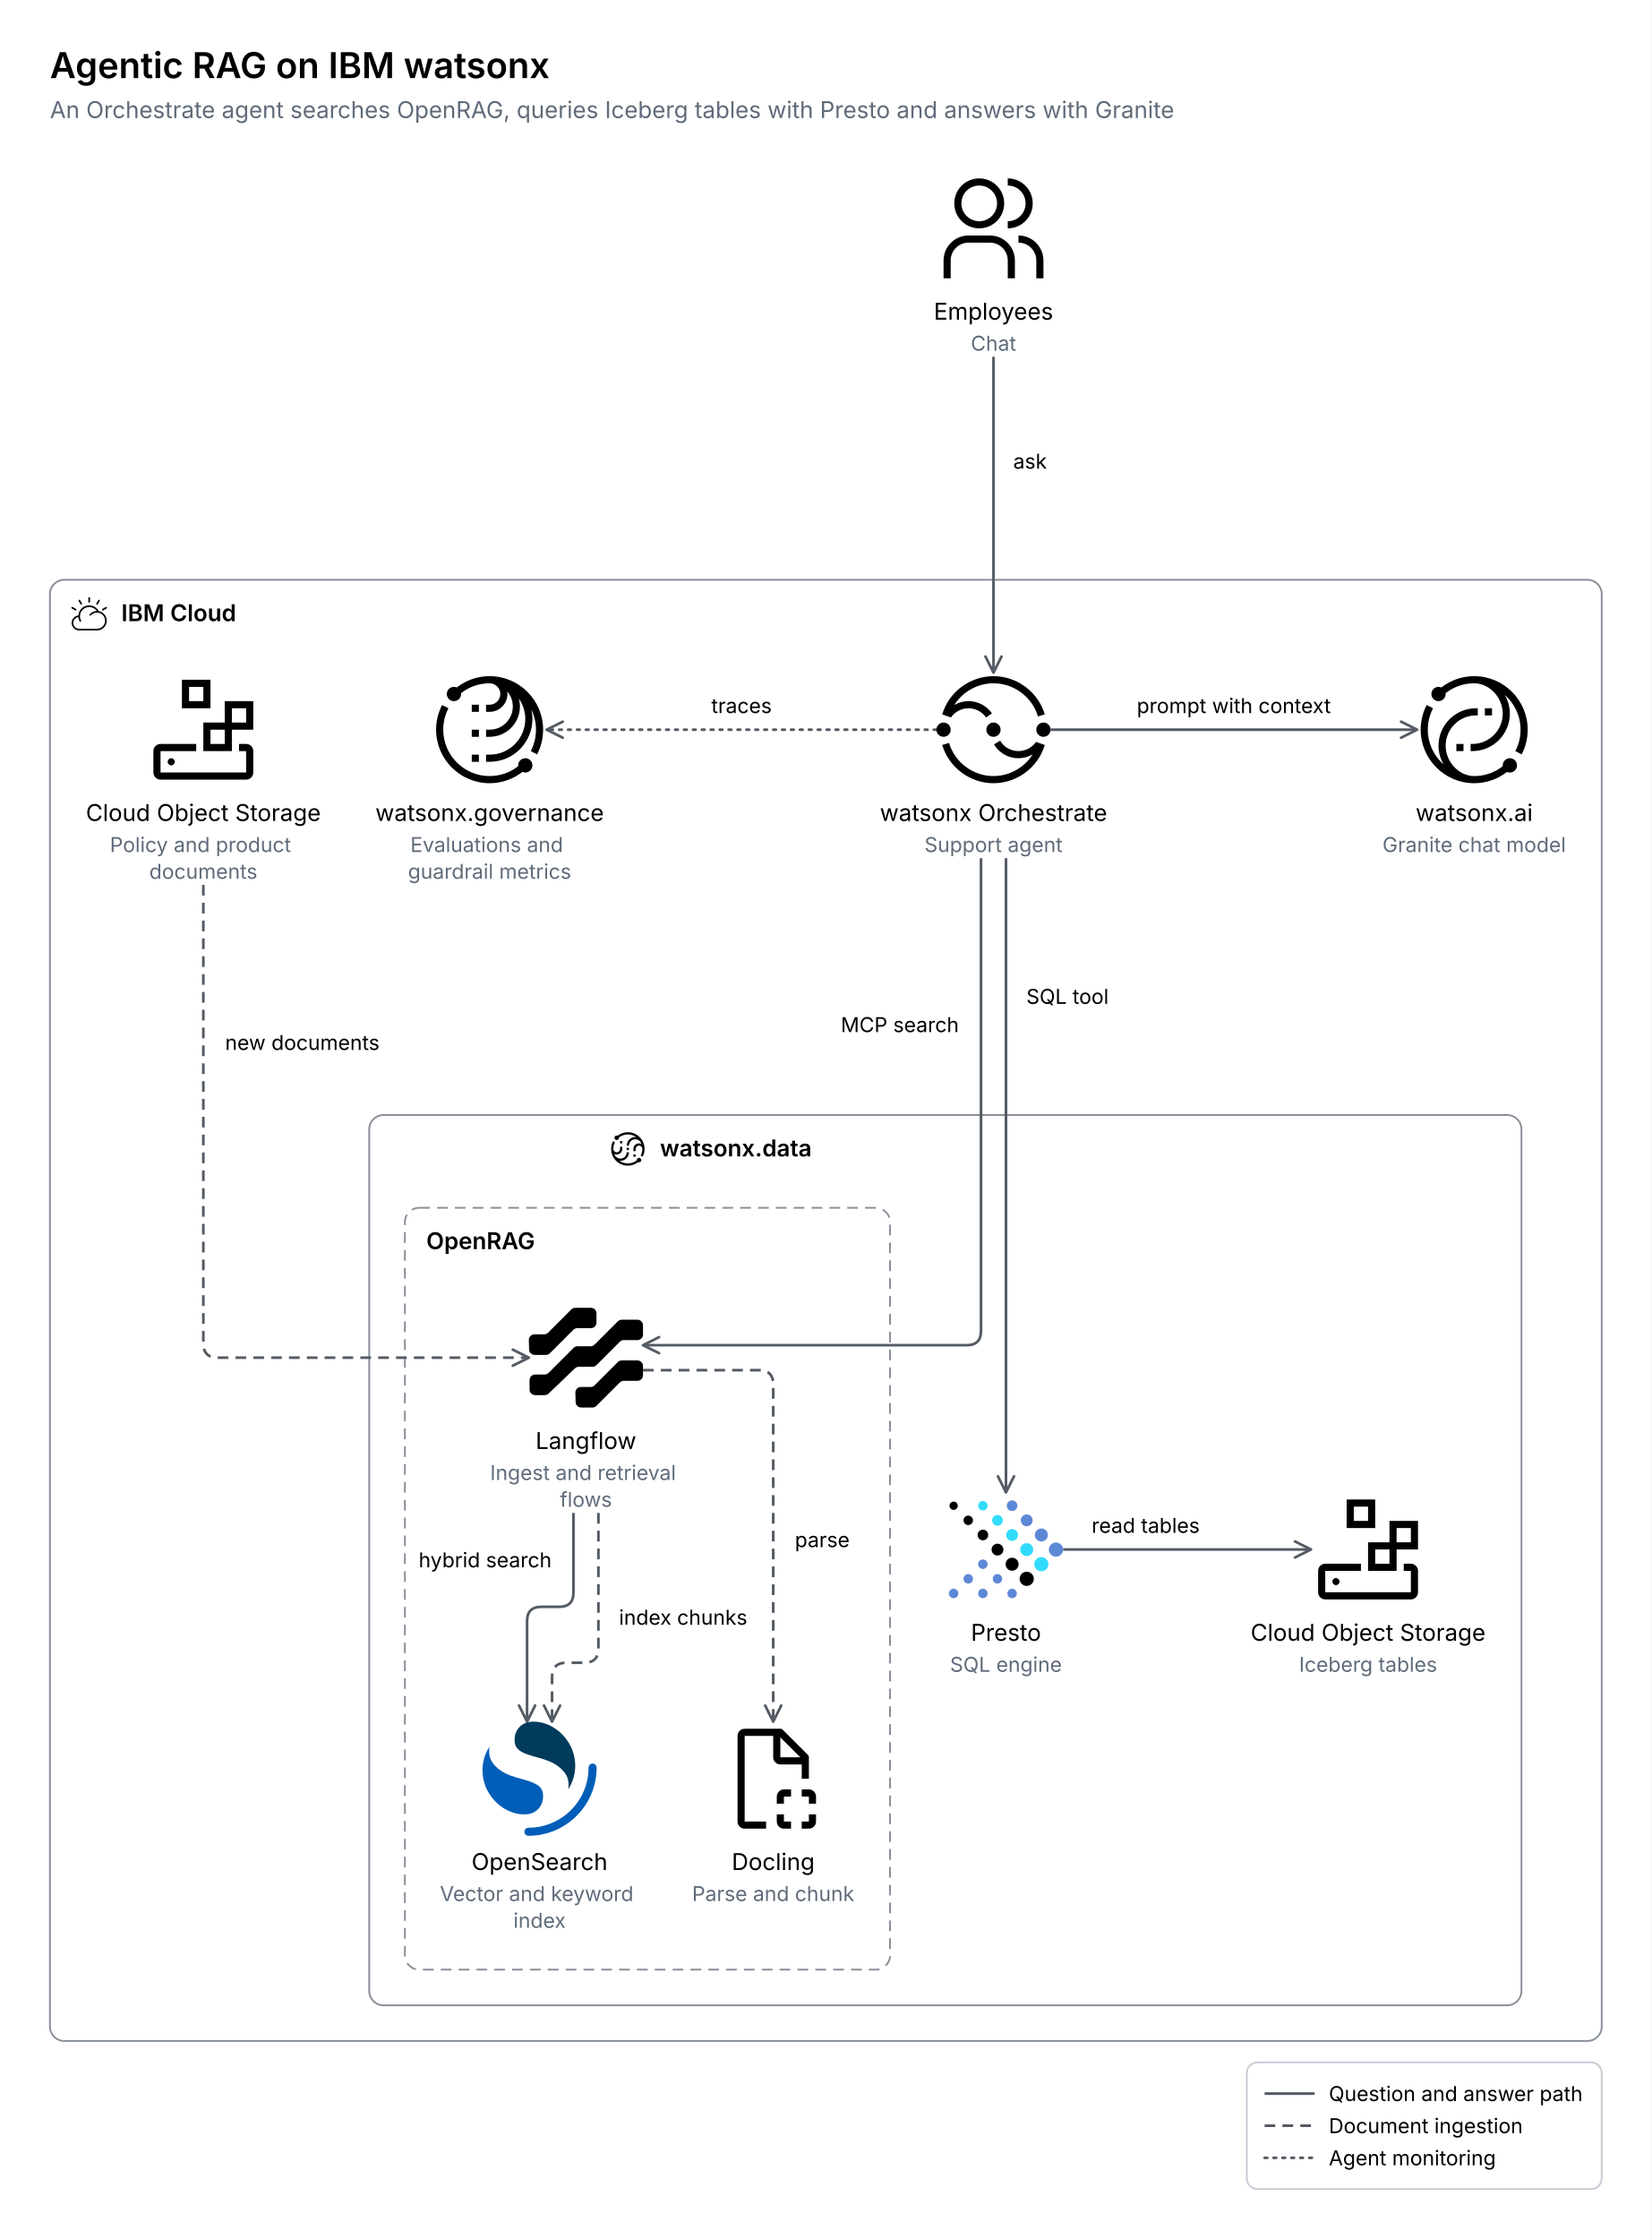
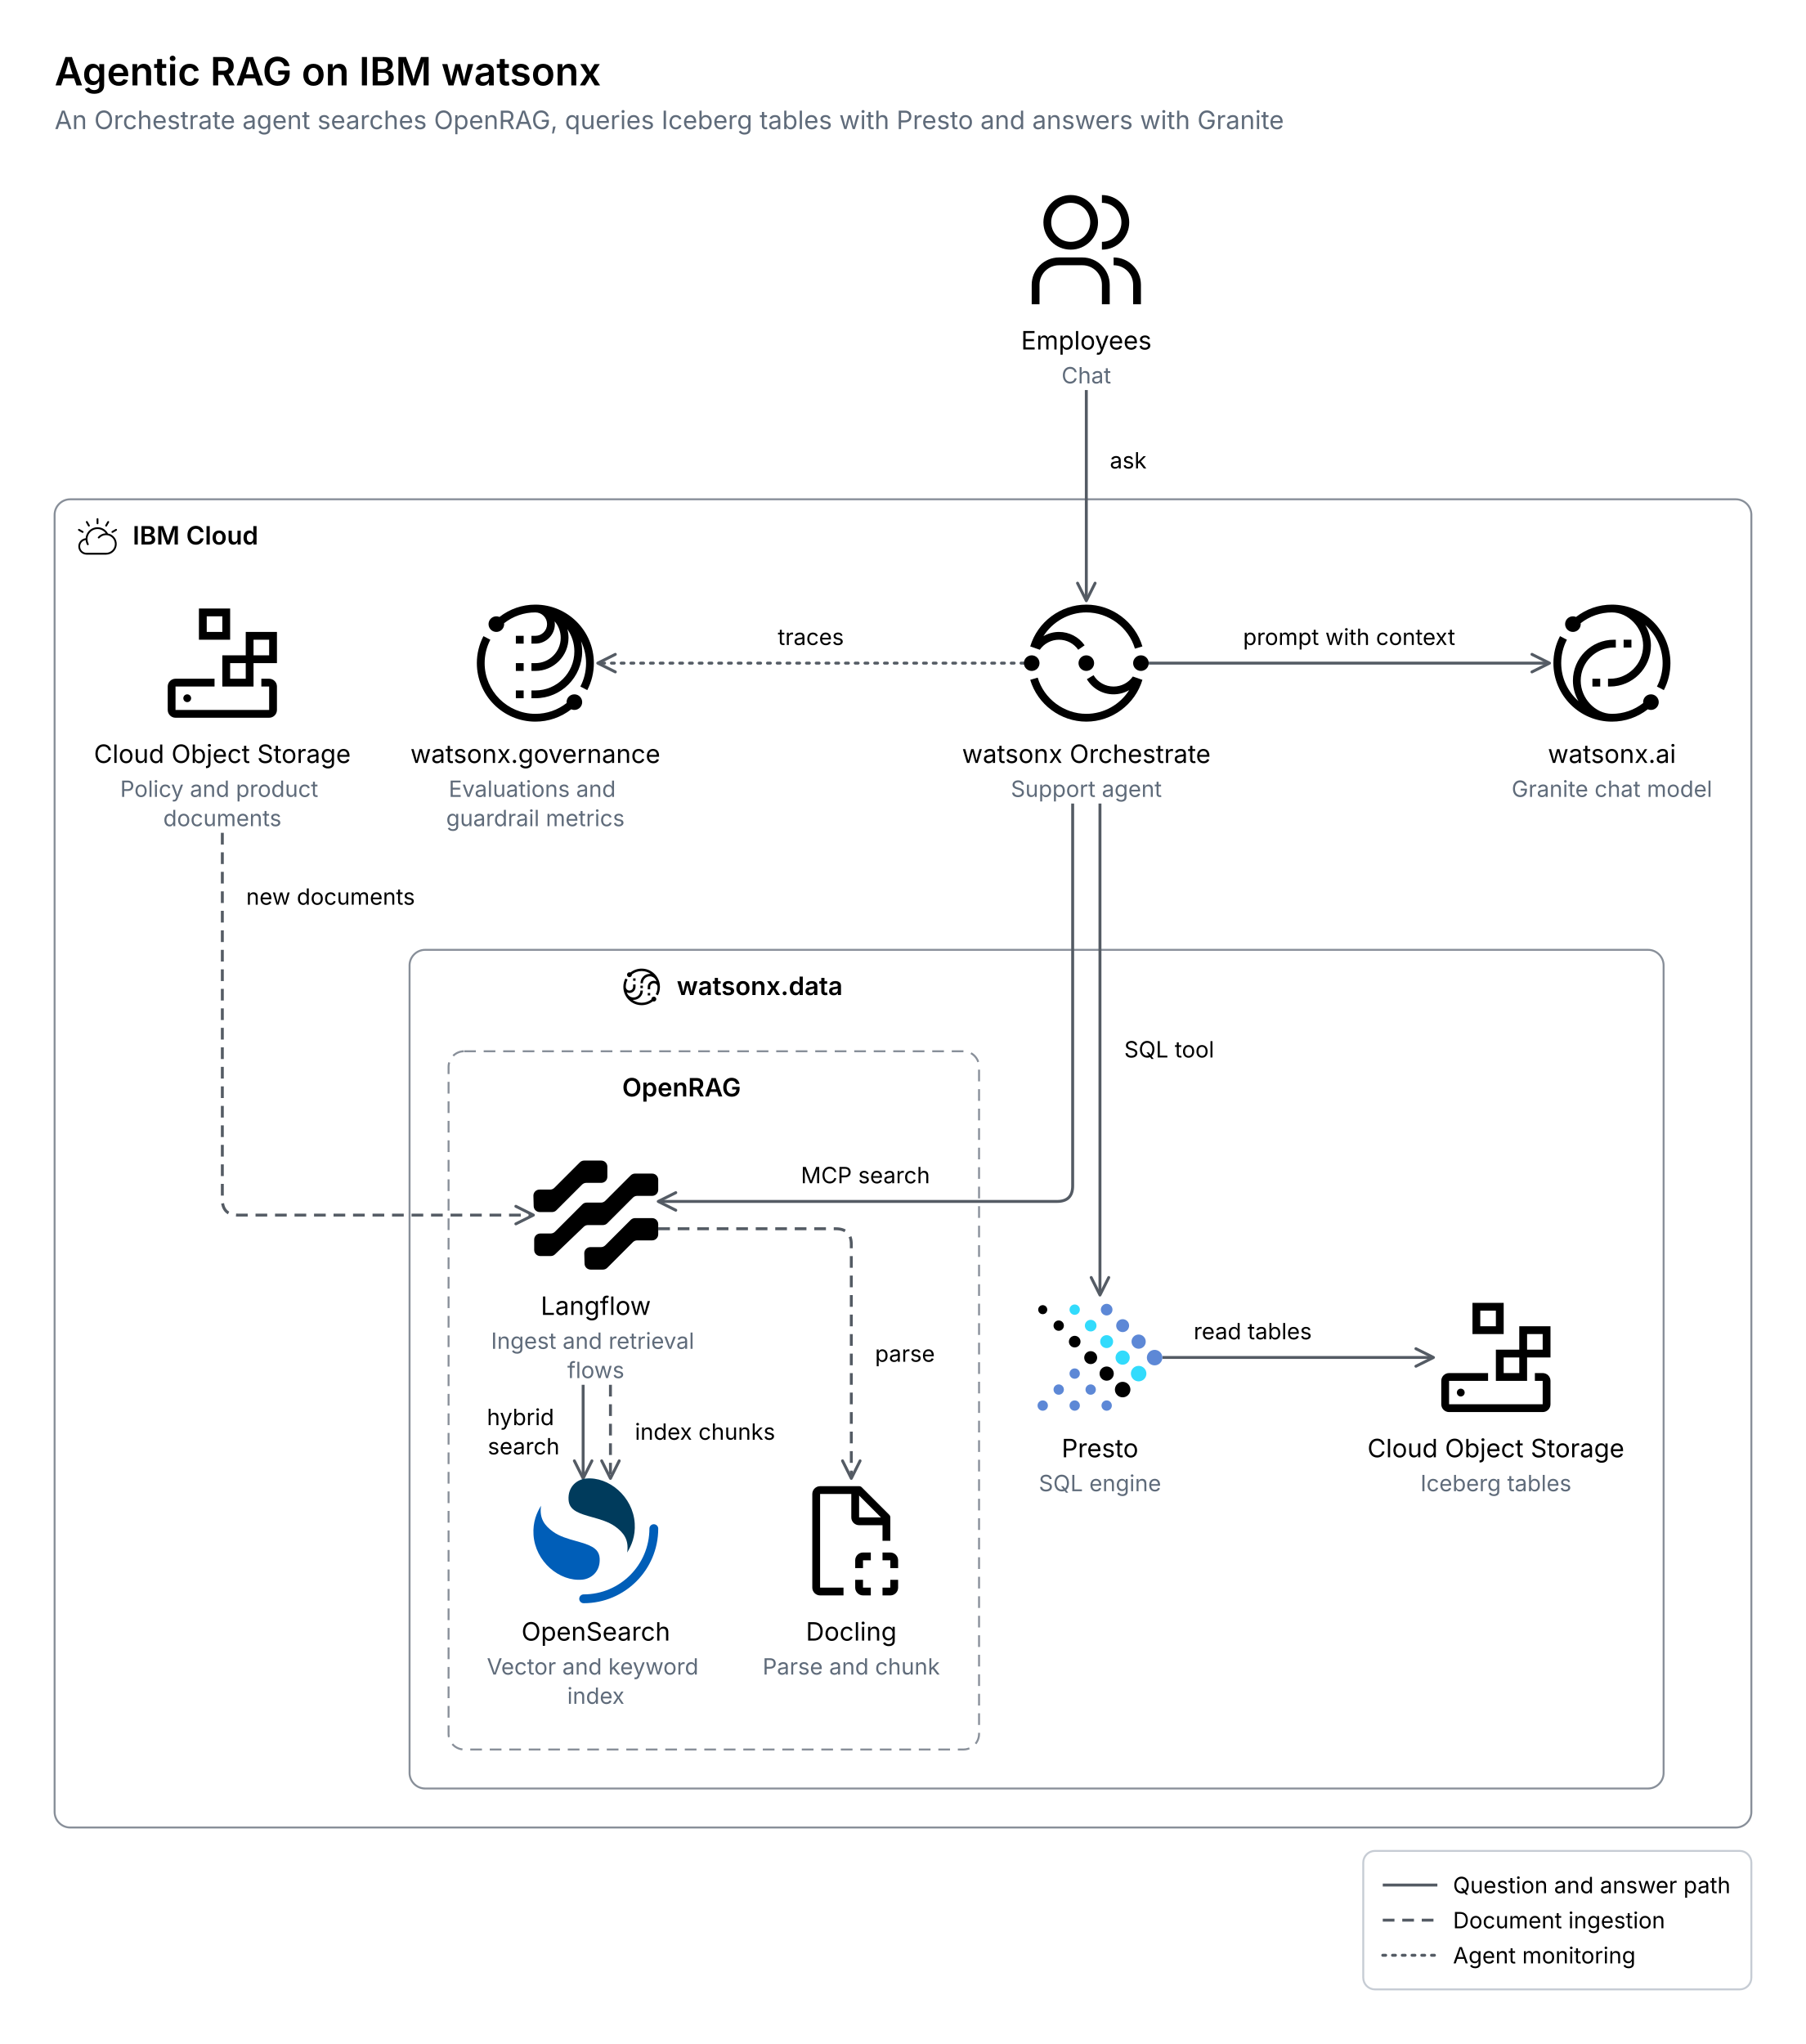
- <svg xmlns="http://www.w3.org/2000/svg" width="926" height="1255" viewBox="0 0 926 1255" role="img" aria-labelledby="ibm-watsonx-agentic-rag-light-429dea-sdw-title ibm-watsonx-agentic-rag-light-429dea-sdw-desc" font-family="Inter, 'Segoe UI', -apple-system, BlinkMacSystemFont, Roboto, 'Helvetica Neue', Arial, sans-serif">
+ <svg xmlns="http://www.w3.org/2000/svg" width="926" height="1048" viewBox="0 0 926 1048" role="img" aria-labelledby="ibm-watsonx-agentic-rag-light-429dea-sdw-title ibm-watsonx-agentic-rag-light-429dea-sdw-desc" font-family="Inter, 'Segoe UI', -apple-system, BlinkMacSystemFont, Roboto, 'Helvetica Neue', Arial, sans-serif">
  <defs>
    <symbol id="ibm-watsonx-agentic-rag-light-429dea-s1" viewBox="0 0 32 32" overflow="visible">
      <path fill="#000000" d="M24.58 13.65a9.733 9.733 0 0 0-18.294 3.889A6.75 6.75 0 0 0 7 31h16a8.747 8.747 0 0 0 1.58-17.35M23 29.5H7a5.237 5.237 0 0 1-.7-10.43a9.7 9.7 0 0 0 1.104 3.785a.75.75 0 1 0 1.322-.71a8.25 8.25 0 0 1 14.026-8.632a8.75 8.75 0 0 0-6.315 2.95a.75.75 0 1 0 1.124.992A7.25 7.25 0 1 1 23 29.5m8.898-19.245a.76.76 0 0 0-1.036-.278l-3.02 1.744a.759.759 0 1 0 .758 1.314l3.02-1.744a.76.76 0 0 0 .278-1.036M22.676 7.87a.76.76 0 0 0 1.037-.278l1.744-3.02a.759.759 0 0 0-1.314-.758l-1.744 3.02a.76.76 0 0 0 .277 1.036M16 6.081a.76.76 0 0 0 .759-.759V1.835a.759.759 0 1 0-1.518 0v3.487a.76.76 0 0 0 .759.76m-7.713 1.51a.759.759 0 0 0 1.314-.759l-1.744-3.02a.759.759 0 1 0-1.314.76Zm-4.128 4.129l-3.02-1.744a.759.759 0 1 0-.76 1.314L3.4 13.035a.759.759 0 1 0 .759-1.314" />
    </symbol>
    <symbol id="ibm-watsonx-agentic-rag-light-429dea-s2" viewBox="0 0 32 32" overflow="visible">
      <path fill="#000000" d="M26 24a2 2 0 0 0-2 2c0 .076.014.149.023.223A12.9 12.9 0 0 1 16 29c-2.775 0-5.343-.881-7.457-2.368c.258.026.517.045.78.045C13.556 26.677 17 23.233 17 19h-2a5.683 5.683 0 0 1-5.677 5.677a5.66 5.66 0 0 1-5.132-3.273q-.204-.445-.373-.91c.66.323 1.4.506 2.182.506c2.757 0 5-2.243 5-5v-2H9v2c0 1.654-1.346 3-3 3s-3-1.346-3-3c0-2.115.492-4.133 1.462-5.996l-1.774-.923A15.05 15.05 0 0 0 1 16c0 8.271 6.729 15 15 15c3.374 0 6.582-1.12 9.205-3.166A2 2 0 1 0 26 24" />
      <path fill="#000000" d="M23 21v2h-2v-2zm-6-6v2h-2v-2zm-8-4V9h2v2z" />
      <path fill="#000000" d="M16 1c-3.374 0-6.582 1.12-9.205 3.166A2 2 0 1 0 8 6c0-.076-.014-.149-.023-.223A12.9 12.9 0 0 1 16 3c2.77 0 5.336.878 7.448 2.361a8 8 0 0 0-.755-.038c-4.233 0-7.676 3.444-7.676 7.677h2a5.683 5.683 0 0 1 5.676-5.677a5.64 5.64 0 0 1 4.919 2.865q.322.643.573 1.324A4.96 4.96 0 0 0 26 11c-2.757 0-5 2.243-5 5v2h2v-2c0-1.654 1.346-3 3-3s3 1.346 3 3c0 2.115-.492 4.133-1.462 5.996l1.775.923A15.05 15.05 0 0 0 31 16c0-8.271-6.729-15-15-15" />
    </symbol>
    <symbol id="ibm-watsonx-agentic-rag-light-429dea-s3" viewBox="0 0 32 32" overflow="visible">
      <path fill="#000000" d="M30 30h-2v-5a5.006 5.006 0 0 0-5-5v-2a7.01 7.01 0 0 1 7 7Zm-8 0h-2v-5a5.006 5.006 0 0 0-5-5H9a5.006 5.006 0 0 0-5 5v5H2v-5a7.01 7.01 0 0 1 7-7h6a7.01 7.01 0 0 1 7 7ZM20 2v2a5 5 0 0 1 0 10v2a7 7 0 0 0 0-14m-8 2a5 5 0 1 1-5 5a5 5 0 0 1 5-5m0-2a7 7 0 1 0 7 7a7 7 0 0 0-7-7" />
    </symbol>
    <symbol id="ibm-watsonx-agentic-rag-light-429dea-s4" viewBox="0 0 32 32" overflow="visible">
      <path fill="#000000" d="M28 20h-2v2h2v6H4v-6h10v-2H4a2 2 0 0 0-2 2v6a2 2 0 0 0 2 2h24a2 2 0 0 0 2-2v-6a2 2 0 0 0-2-2" />
      <circle cx="7" cy="25" r="1" fill="#000000" />
      <path fill="#000000" d="M30 8h-8v6h-6v8h8v-6h6Zm-8 12h-4v-4h4Zm6-6h-4v-4h4Zm-10-4h-8V2h8Zm-6-2h4V4h-4Z" />
    </symbol>
    <symbol id="ibm-watsonx-agentic-rag-light-429dea-s5" viewBox="0 0 32 32" overflow="visible">
      <path fill="#000000" d="M26 24a2 2 0 0 0-2 2c0 .076.014.149.023.223A12.9 12.9 0 0 1 16 29C8.832 29 3 23.169 3 16c0-2.115.492-4.133 1.462-5.996l-1.774-.923A15.05 15.05 0 0 0 1 16c0 8.271 6.729 15 15 15c3.374 0 6.582-1.12 9.205-3.166A2 2 0 1 0 26 24" />
      <path fill="#000000" d="M13 23v2h-2v-2zm0-14v2h-2V9zm0 7v2h-2v-2z" />
      <path fill="#000000" d="M16 1c-3.374 0-6.582 1.12-9.205 3.166A2 2 0 1 0 8 6c0-.076-.014-.149-.023-.223A12.9 12.9 0 0 1 16 3c1.654 0 3 1.346 3 3s-1.346 3-3 3h-1v2h1c2.757 0 5-2.243 5-5q-.002-.36-.053-.706A6.47 6.47 0 0 1 22.5 9.5c0 3.584-2.916 6.5-6.5 6.5h-1v2h1c4.687 0 8.5-3.813 8.5-8.5c0-.765-.111-1.504-.302-2.21A9.94 9.94 0 0 1 26 13c0 5.514-4.486 10-10 10h-1v2h1c6.617 0 12-5.383 12-12c0-.9-.106-1.774-.294-2.618A12.9 12.9 0 0 1 29 16c0 2.115-.492 4.133-1.462 5.996l1.774.923A15.05 15.05 0 0 0 31 16c0-8.271-6.729-15-15-15" />
    </symbol>
    <symbol id="ibm-watsonx-agentic-rag-light-429dea-s6" viewBox="0 0 32 32" overflow="visible">
      <path fill="#000000" d="M27.925 19.428A6.01 6.01 0 0 1 23 22a5.96 5.96 0 0 1-5.144-2.91l-1.713 1.033A7.94 7.94 0 0 0 23 24a8 8 0 0 0 3.992-1.083C24.648 26.612 20.511 29 16 29c-5.71 0-10.835-3.818-12.462-9.285l-1.917.57C3.5 26.594 9.411 31 16 31s12.501-4.406 14.379-10.715z" />
      <circle cx="30" cy="16" r="2" fill="#000000" />
      <circle cx="2" cy="16" r="2" fill="#000000" />
      <circle cx="16" cy="16" r="2" fill="#000000" />
      <path fill="#000000" d="M16 1C9.411 1 3.499 5.406 1.621 11.715l2.454.857C5.198 10.962 7.04 10 9 10s3.802.961 4.925 2.572l1.64-1.144A8.01 8.01 0 0 0 9 8a8 8 0 0 0-3.992 1.084C7.352 5.388 11.489 3 16 3c5.71 0 10.835 3.818 12.462 9.285l1.917-.57C28.5 5.406 22.589 1 16 1" />
    </symbol>
    <symbol id="ibm-watsonx-agentic-rag-light-429dea-s7" viewBox="0 0 24 24" overflow="visible">
      <path fill="#000000" d="M9.755 1.52c-.31 0-.608.124-.828.343l-4.89 4.889a1.17 1.17 0 0 1-.827.343H1.17A1.17 1.17 0 0 0 0 8.295l.052 1.984a1.17 1.17 0 0 0 1.17 1.14h2.37c.31 0 .607-.124.827-.344l4.93-4.93c.22-.22.517-.343.827-.343h2.874a1.17 1.17 0 0 0 1.17-1.17V2.69a1.17 1.17 0 0 0-1.17-1.17zm9.78 2.503c-.31 0-.608.123-.828.343l-4.889 4.889a1.17 1.17 0 0 1-.827.342h-2.756c-.31 0-.608.124-.827.344L4.15 15.197a1.17 1.17 0 0 1-.827.343H1.32a1.17 1.17 0 0 0-1.17 1.17v1.996c0 .646.524 1.17 1.17 1.17h2.017c.302 0 .592-.116.81-.325l5.535-5.304a1.17 1.17 0 0 1 .81-.326h2.88c.31 0 .607-.123.827-.342l4.93-4.93c.22-.22.517-.344.827-.344h2.873A1.17 1.17 0 0 0 24 7.135V5.193a1.17 1.17 0 0 0-1.17-1.17zm0 8.559c-.31 0-.608.123-.828.343l-4.889 4.889a1.17 1.17 0 0 1-.827.343h-2.04a1.17 1.17 0 0 0-1.17 1.2l.052 1.984a1.17 1.17 0 0 0 1.17 1.14h2.37c.31 0 .607-.124.827-.343l4.93-4.93c.22-.22.517-.343.827-.343h2.873a1.17 1.17 0 0 0 1.17-1.17v-1.943a1.17 1.17 0 0 0-1.17-1.17z" />
    </symbol>
    <symbol id="ibm-watsonx-agentic-rag-light-429dea-s8" viewBox="0 0 256 256" overflow="visible">
      <path fill="#005eb8" d="M246.95 94a9.05 9.05 0 0 0-9.05 9.05c0 74.476-60.374 134.85-134.85 134.85a9.05 9.05 0 1 0 0 18.1C187.522 256 256 187.522 256 103.05a9.05 9.05 0 0 0-9.05-9.05" />
      <path fill="#003b5c" d="M192.326 152c8.703-14.198 17.12-33.129 15.464-59.632C204.36 37.47 154.636-4.179 107.682.335c-18.38 1.767-37.255 16.75-35.578 43.587c.729 11.662 6.437 18.546 15.714 23.838c8.83 5.037 20.173 8.228 33.033 11.844c15.534 4.37 33.553 9.277 47.401 19.483c16.598 12.231 27.944 26.41 24.074 52.913" />
      <path fill="#005eb8" d="M15.674 56C6.971 70.198-1.446 89.129.21 115.632c3.43 54.899 53.154 96.546 100.108 92.033c18.38-1.767 37.255-16.75 35.578-43.587c-.729-11.662-6.437-18.546-15.714-23.838c-8.83-5.037-20.173-8.228-33.033-11.844c-15.534-4.37-33.553-9.277-47.401-19.483C23.15 96.682 11.804 82.503 15.674 56" />
    </symbol>
    <symbol id="ibm-watsonx-agentic-rag-light-429dea-s9" viewBox="0 0 32 32" overflow="visible">
      <path fill="#000000" d="M21 28v2h-2c-1.102 0-2-.897-2-2v-2h2v2zm5-2h2v2c0 1.103-.897 2-2 2h-2v-2h2zm-2-5v-2h2c1.103 0 2 .898 2 2v2h-2v-2zm-5 2h-2v-2c0-1.102.898-2 2-2h2v2h-2z" />
      <path fill="#000000" d="M14 28H8V4h8v6c0 1.1.9 2 2 2h6v4h2v-6c0-.3-.1-.5-.3-.7l-7-7c-.2-.2-.4-.3-.7-.3H8c-1.1 0-2 .9-2 2v24c0 1.1.9 2 2 2h6zm4-23.6l5.6 5.6H18z" />
    </symbol>
    <symbol id="ibm-watsonx-agentic-rag-light-429dea-s10" viewBox="0 0 256 220" overflow="visible">
      <path fill="#5d88d6" d="M150.163 20.369c4.66-4.66 4.66-12.215 0-16.874c-4.66-4.66-12.214-4.66-16.874 0s-4.66 12.214 0 16.874s12.214 4.66 16.874 0M183.9 54.105c5.178-5.177 5.178-13.57 0-18.747c-5.176-5.177-13.57-5.177-18.747 0s-5.177 13.57 0 18.747s13.57 5.177 18.748 0m33.732 33.743c5.694-5.694 5.694-14.925 0-20.618c-5.693-5.694-14.924-5.694-20.618 0c-5.693 5.693-5.693 14.924 0 20.618c5.694 5.693 14.925 5.693 20.618 0m33.709 33.701c6.21-6.21 6.21-16.28 0-22.492c-6.211-6.21-16.281-6.21-22.492 0c-6.21 6.211-6.21 16.281 0 22.492c6.211 6.21 16.28 6.21 22.492 0" />
      <path fill="#32dbfc" d="M83.66 19.432c4.142-4.142 4.142-10.86 0-15.002C79.515.287 72.8.287 68.655 4.43c-4.142 4.142-4.142 10.86 0 15.002s10.86 4.143 15.003 0m33.735 33.736c4.66-4.66 4.66-12.215 0-16.874c-4.66-4.66-12.214-4.66-16.873 0s-4.66 12.214 0 16.874s12.214 4.66 16.873 0m33.709 33.708c5.177-5.177 5.177-13.57 0-18.747s-13.57-5.177-18.747 0s-5.177 13.57 0 18.747s13.57 5.177 18.747 0m33.721 33.718c5.694-5.693 5.694-14.924 0-20.618s-14.925-5.694-20.618 0c-5.694 5.694-5.694 14.925 0 20.618c5.693 5.694 14.924 5.694 20.618 0m33.747 33.761c6.21-6.21 6.21-16.28 0-22.492c-6.211-6.21-16.281-6.21-22.492 0c-6.211 6.211-6.211 16.281 0 22.492c6.21 6.211 16.28 6.211 22.491 0" />
      <path d="M17.19 18.531A9.284 9.284 0 1 0 4.06 5.402a9.284 9.284 0 0 0 13.13 13.13m33.688 33.685c4.143-4.143 4.143-10.86 0-15.003s-10.86-4.143-15.003 0s-4.143 10.86 0 15.003s10.86 4.143 15.003 0m33.749 33.757c4.66-4.66 4.66-12.214 0-16.874s-12.214-4.66-16.874 0s-4.66 12.214 0 16.874s12.215 4.66 16.874 0m33.721 33.72c5.177-5.177 5.177-13.57 0-18.747s-13.57-5.177-18.748 0c-5.177 5.176-5.177 13.57 0 18.747s13.57 5.177 18.748 0m33.717 33.727c5.694-5.694 5.694-14.925 0-20.618c-5.694-5.694-14.925-5.694-20.618 0c-5.694 5.693-5.694 14.924 0 20.618c5.693 5.694 14.924 5.694 20.618 0m33.7 33.678c6.211-6.211 6.211-16.281 0-22.492c-6.21-6.21-16.28-6.21-22.491 0c-6.211 6.211-6.211 16.28 0 22.492c6.21 6.21 16.28 6.21 22.491 0" />
      <path fill="#5d88d6" d="M83.664 150.562c4.143-4.143 4.143-10.86 0-15.003s-10.86-4.143-15.003 0s-4.143 10.86 0 15.003s10.86 4.143 15.003 0" />
      <circle cx="43.382" cy="175.845" r="10.609" fill="#5d88d6" />
      <circle cx="10.609" cy="208.651" r="10.609" fill="#5d88d6" />
      <circle cx="76.166" cy="208.633" r="10.609" fill="#5d88d6" />
      <path fill="#5d88d6" d="M149.244 216.157c4.143-4.142 4.143-10.86 0-15.002s-10.86-4.143-15.003 0s-4.143 10.86 0 15.002s10.86 4.143 15.003 0m-32.797-32.814c4.143-4.143 4.143-10.86 0-15.003s-10.86-4.143-15.003 0s-4.143 10.86 0 15.003s10.86 4.143 15.003 0" />
    </symbol>
    <symbol id="ibm-watsonx-agentic-rag-light-429dea-s11" viewBox="0 0 32 32" overflow="visible">
      <path fill="#000000" d="M26 24a2 2 0 0 0-2 2c0 .076.014.149.023.223A12.9 12.9 0 0 1 16 29c-4.262 0-8-3.972-8-8.5c0-4.687 3.813-8.5 8.5-8.5h.5v-2h-.5C10.71 10 6 14.71 6 20.5c0 1.884.53 3.69 1.437 5.257C4.724 23.371 3 19.886 3 16c0-2.115.492-4.133 1.462-5.996l-1.774-.923A15.05 15.05 0 0 0 1 16c0 8.271 6.729 15 15 15c3.374 0 6.582-1.12 9.205-3.166A2 2 0 1 0 26 24" />
      <path fill="#000000" d="M13 20v2h-2v-2zm8-10v2h-2v-2z" />
      <path fill="#000000" d="M16 1c-3.374 0-6.582 1.12-9.205 3.166A2 2 0 1 0 8 6c0-.076-.014-.149-.023-.223A12.9 12.9 0 0 1 16 3c4.262 0 8 3.972 8 8.5c0 4.687-3.813 8.5-8.5 8.5H15v2h.5C21.29 22 26 17.29 26 11.5c0-1.885-.532-3.692-1.44-5.26C27.275 8.626 29 12.112 29 16c0 2.115-.492 4.133-1.462 5.996l1.774.923A15.05 15.05 0 0 0 31 16c0-8.271-6.729-15-15-15" />
    </symbol>
  </defs>
-   <rect width="926" height="1255" fill="#ffffff" />
+   <rect width="926" height="1048" fill="#ffffff" />
  <text font-size="20" font-weight="600" fill="#000000">
    <tspan x="28" y="43.78">Agentic RAG on IBM watsonx</tspan>
  </text>
  <text font-size="13" fill="#5f6b7a">
    <tspan x="28" y="66.18">An Orchestrate agent searches OpenRAG, queries Iceberg tables with Presto and answers with Granite</tspan>
  </text>
  <g id="ibm-watsonx-agentic-rag-light-429dea-g-ibmcloud">
-     <rect x="28" y="325" width="870" height="819" rx="8" fill="none" stroke="#888f99" stroke-width="1" />
+     <rect x="28" y="256" width="870" height="681" rx="8" fill="none" stroke="#888f99" stroke-width="1" />
  </g>
  <g id="ibm-watsonx-agentic-rag-light-429dea-g-wxd">
-     <rect x="207" y="625" width="646" height="499" rx="8" fill="none" stroke="#888f99" stroke-width="1" />
+     <rect x="210" y="487" width="643" height="430" rx="8" fill="none" stroke="#888f99" stroke-width="1" />
  </g>
  <g id="ibm-watsonx-agentic-rag-light-429dea-g-openrag">
-     <rect x="227" y="677" width="272" height="427" rx="8" fill="none" stroke="#888f99" stroke-width="1" stroke-dasharray="6 4" />
+     <rect x="230" y="539" width="272" height="358" rx="8" fill="none" stroke="#888f99" stroke-width="1" stroke-dasharray="6 4" />
  </g>
  <g id="ibm-watsonx-agentic-rag-light-429dea-e-e1">
-     <path d="M557 200 L557 376.25" fill="none" stroke="#545b64" stroke-width="1.5" stroke-linejoin="round" />
-     <path d="M552.5 368 L557 377 L561.5 368" fill="none" stroke="#545b64" stroke-width="1.5" stroke-linecap="round" stroke-linejoin="round" />
+     <path d="M557 200 L557 307.25" fill="none" stroke="#545b64" stroke-width="1.5" stroke-linejoin="round" />
+     <path d="M552.5 299 L557 308 L561.5 299" fill="none" stroke="#545b64" stroke-width="1.5" stroke-linecap="round" stroke-linejoin="round" />
  </g>
  <g id="ibm-watsonx-agentic-rag-light-429dea-e-e2">
-     <path d="M550 481 L550 746 Q550 754 542 754 L361.25 754" fill="none" stroke="#545b64" stroke-width="1.5" stroke-linejoin="round" />
-     <path d="M369.5 749.5 L360.5 754 L369.5 758.5" fill="none" stroke="#545b64" stroke-width="1.5" stroke-linecap="round" stroke-linejoin="round" />
+     <path d="M550 412 L550 608 Q550 616 542 616 L338.25 616" fill="none" stroke="#545b64" stroke-width="1.5" stroke-linejoin="round" />
+     <path d="M346.5 611.5 L337.5 616 L346.5 620.5" fill="none" stroke="#545b64" stroke-width="1.5" stroke-linecap="round" stroke-linejoin="round" />
  </g>
  <g id="ibm-watsonx-agentic-rag-light-429dea-e-e3">
-     <path d="M321.5 848 L321.5 892.65 Q321.5 900.65 313.5 900.65 L303.5 900.65 Q295.5 900.65 295.5 908.65 L295.5 964.25" fill="none" stroke="#545b64" stroke-width="1.5" stroke-linejoin="round" />
-     <path d="M291 956 L295.5 965 L300 956" fill="none" stroke="#545b64" stroke-width="1.5" stroke-linecap="round" stroke-linejoin="round" />
+     <path d="M299 710 L299 757.25" fill="none" stroke="#545b64" stroke-width="1.5" stroke-linejoin="round" />
+     <path d="M294.5 749 L299 758 L303.5 749" fill="none" stroke="#545b64" stroke-width="1.5" stroke-linecap="round" stroke-linejoin="round" />
  </g>
  <g id="ibm-watsonx-agentic-rag-light-429dea-e-e4">
-     <path d="M564 481 L564 835.75" fill="none" stroke="#545b64" stroke-width="1.5" stroke-linejoin="round" />
-     <path d="M559.5 827.5 L564 836.5 L568.5 827.5" fill="none" stroke="#545b64" stroke-width="1.5" stroke-linecap="round" stroke-linejoin="round" />
+     <path d="M564 412 L564 663.25" fill="none" stroke="#545b64" stroke-width="1.5" stroke-linejoin="round" />
+     <path d="M559.5 655 L564 664 L568.5 655" fill="none" stroke="#545b64" stroke-width="1.5" stroke-linecap="round" stroke-linejoin="round" />
  </g>
  <g id="ibm-watsonx-agentic-rag-light-429dea-e-e5">
-     <path d="M596 868.5 L734.25 868.5" fill="none" stroke="#545b64" stroke-width="1.5" stroke-linejoin="round" />
-     <path d="M726 873 L735 868.5 L726 864" fill="none" stroke="#545b64" stroke-width="1.5" stroke-linecap="round" stroke-linejoin="round" />
+     <path d="M596 696 L734.25 696" fill="none" stroke="#545b64" stroke-width="1.5" stroke-linejoin="round" />
+     <path d="M726 700.5 L735 696 L726 691.5" fill="none" stroke="#545b64" stroke-width="1.5" stroke-linecap="round" stroke-linejoin="round" />
  </g>
  <g id="ibm-watsonx-agentic-rag-light-429dea-e-e6">
-     <path d="M589 409 L793.75 409" fill="none" stroke="#545b64" stroke-width="1.5" stroke-linejoin="round" />
-     <path d="M785.5 413.5 L794.5 409 L785.5 404.5" fill="none" stroke="#545b64" stroke-width="1.5" stroke-linecap="round" stroke-linejoin="round" />
+     <path d="M589 340 L793.75 340" fill="none" stroke="#545b64" stroke-width="1.5" stroke-linejoin="round" />
+     <path d="M785.5 344.5 L794.5 340 L785.5 335.5" fill="none" stroke="#545b64" stroke-width="1.5" stroke-linecap="round" stroke-linejoin="round" />
  </g>
  <g id="ibm-watsonx-agentic-rag-light-429dea-e-e7">
-     <path d="M114 496 L114 753 Q114 761 122 761 L295.75 761" fill="none" stroke="#545b64" stroke-width="1.5" stroke-linejoin="round" stroke-dasharray="6 4" />
-     <path d="M287.5 765.5 L296.5 761 L287.5 756.5" fill="none" stroke="#545b64" stroke-width="1.5" stroke-linecap="round" stroke-linejoin="round" />
+     <path d="M114 427 L114 615 Q114 623 122 623 L272.75 623" fill="none" stroke="#545b64" stroke-width="1.5" stroke-linejoin="round" stroke-dasharray="6 4" />
+     <path d="M264.5 627.5 L273.5 623 L264.5 618.5" fill="none" stroke="#545b64" stroke-width="1.5" stroke-linecap="round" stroke-linejoin="round" />
  </g>
  <g id="ibm-watsonx-agentic-rag-light-429dea-e-e8">
-     <path d="M335.5 848 L335.5 924 Q335.5 932 327.5 932 L317.5 932 Q309.5 932 309.5 940 L309.5 964.25" fill="none" stroke="#545b64" stroke-width="1.5" stroke-linejoin="round" stroke-dasharray="6 4" />
-     <path d="M305 956 L309.5 965 L314 956" fill="none" stroke="#545b64" stroke-width="1.5" stroke-linecap="round" stroke-linejoin="round" />
+     <path d="M313 710 L313 757.25" fill="none" stroke="#545b64" stroke-width="1.5" stroke-linejoin="round" stroke-dasharray="6 4" />
+     <path d="M308.5 749 L313 758 L317.5 749" fill="none" stroke="#545b64" stroke-width="1.5" stroke-linecap="round" stroke-linejoin="round" />
  </g>
  <g id="ibm-watsonx-agentic-rag-light-429dea-e-e9">
-     <path d="M360.5 768 L425.5 768 Q433.5 768 433.5 776 L433.5 964.25" fill="none" stroke="#545b64" stroke-width="1.5" stroke-linejoin="round" stroke-dasharray="6 4" />
-     <path d="M429 956 L433.5 965 L438 956" fill="none" stroke="#545b64" stroke-width="1.5" stroke-linecap="round" stroke-linejoin="round" />
+     <path d="M337.5 630 L428.5 630 Q436.5 630 436.5 638 L436.5 757.25" fill="none" stroke="#545b64" stroke-width="1.5" stroke-linejoin="round" stroke-dasharray="6 4" />
+     <path d="M432 749 L436.5 758 L441 749" fill="none" stroke="#545b64" stroke-width="1.5" stroke-linecap="round" stroke-linejoin="round" />
  </g>
  <g id="ibm-watsonx-agentic-rag-light-429dea-e-e10">
-     <path d="M525 409 L307.25 409" fill="none" stroke="#545b64" stroke-width="1.5" stroke-linejoin="round" stroke-dasharray="1.5 3.5" stroke-linecap="round" />
-     <path d="M315.5 404.5 L306.5 409 L315.5 413.5" fill="none" stroke="#545b64" stroke-width="1.5" stroke-linecap="round" stroke-linejoin="round" />
+     <path d="M525 340 L307.25 340" fill="none" stroke="#545b64" stroke-width="1.5" stroke-linejoin="round" stroke-dasharray="1.5 3.5" stroke-linecap="round" />
+     <path d="M315.5 335.5 L306.5 340 L315.5 344.5" fill="none" stroke="#545b64" stroke-width="1.5" stroke-linecap="round" stroke-linejoin="round" />
  </g>
  <g id="ibm-watsonx-agentic-rag-light-429dea-el-e1">
-     <rect x="562" y="248" width="31" height="21" rx="4" fill="#ffffff" fill-opacity="0.92" />
-     <text font-size="11.5" fill="#000000" text-anchor="middle">
-       <tspan x="577.5" y="262.68">ask</tspan>
+     <rect x="563" y="225.5" width="31" height="21" rx="4" fill="#ffffff" fill-opacity="0.92" />
+     <text font-size="11.5" fill="#000000" text-anchor="middle">
+       <tspan x="578.5" y="240.18">ask</tspan>
    </text>
  </g>
  <g id="ibm-watsonx-agentic-rag-light-429dea-el-e2">
-     <rect x="465" y="563.83" width="79" height="21" rx="4" fill="#ffffff" fill-opacity="0.92" />
-     <text font-size="11.5" fill="#000000" text-anchor="middle">
-       <tspan x="504.5" y="578.51">MCP search</tspan>
+     <rect x="404.25" y="592" width="79" height="21" rx="4" fill="#ffffff" fill-opacity="0.92" />
+     <text font-size="11.5" fill="#000000" text-anchor="middle">
+       <tspan x="443.75" y="606.68">MCP search</tspan>
    </text>
  </g>
  <g id="ibm-watsonx-agentic-rag-light-429dea-el-e3">
-     <rect x="228.5" y="863.83" width="87" height="21" rx="4" fill="#ffffff" fill-opacity="0.92" />
-     <text font-size="11.5" fill="#000000" text-anchor="middle">
-       <tspan x="272" y="878.51">hybrid search</tspan>
+     <rect x="244" y="716" width="49" height="36" rx="4" fill="#ffffff" fill-opacity="0.92" />
+     <text font-size="11.5" fill="#000000" text-anchor="middle">
+       <tspan x="268.5" y="730.68">hybrid</tspan>
+       <tspan x="268.5" y="745.68">search</tspan>
    </text>
  </g>
  <g id="ibm-watsonx-agentic-rag-light-429dea-el-e4">
-     <rect x="569" y="548" width="59" height="21" rx="4" fill="#ffffff" fill-opacity="0.92" />
-     <text font-size="11.5" fill="#000000" text-anchor="middle">
-       <tspan x="598.5" y="562.68">SQL tool</tspan>
+     <rect x="570" y="527.5" width="59" height="21" rx="4" fill="#ffffff" fill-opacity="0.92" />
+     <text font-size="11.5" fill="#000000" text-anchor="middle">
+       <tspan x="599.5" y="542.18">SQL tool</tspan>
    </text>
  </g>
  <g id="ibm-watsonx-agentic-rag-light-429dea-el-e5">
-     <rect x="605.83" y="844.5" width="73" height="21" rx="4" fill="#ffffff" fill-opacity="0.92" />
-     <text font-size="11.5" fill="#000000" text-anchor="middle">
-       <tspan x="642.33" y="859.18">read tables</tspan>
+     <rect x="605.83" y="672" width="73" height="21" rx="4" fill="#ffffff" fill-opacity="0.92" />
+     <text font-size="11.5" fill="#000000" text-anchor="middle">
+       <tspan x="642.33" y="686.68">read tables</tspan>
    </text>
  </g>
  <g id="ibm-watsonx-agentic-rag-light-429dea-el-e6">
-     <rect x="630.75" y="385" width="122" height="21" rx="4" fill="#ffffff" fill-opacity="0.92" />
-     <text font-size="11.5" fill="#000000" text-anchor="middle">
-       <tspan x="691.75" y="399.68">prompt with context</tspan>
+     <rect x="630.75" y="316" width="122" height="21" rx="4" fill="#ffffff" fill-opacity="0.92" />
+     <text font-size="11.5" fill="#000000" text-anchor="middle">
+       <tspan x="691.75" y="330.68">prompt with context</tspan>
    </text>
  </g>
  <g id="ibm-watsonx-agentic-rag-light-429dea-el-e7">
-     <rect x="120" y="573.83" width="99" height="21" rx="4" fill="#ffffff" fill-opacity="0.92" />
-     <text font-size="11.5" fill="#000000" text-anchor="middle">
-       <tspan x="169.5" y="588.51">new documents</tspan>
+     <rect x="120" y="449.17" width="99" height="21" rx="4" fill="#ffffff" fill-opacity="0.92" />
+     <text font-size="11.5" fill="#000000" text-anchor="middle">
+       <tspan x="169.5" y="463.85">new documents</tspan>
    </text>
  </g>
  <g id="ibm-watsonx-agentic-rag-light-429dea-el-e8">
-     <rect x="340.5" y="896" width="85" height="21" rx="4" fill="#ffffff" fill-opacity="0.92" />
-     <text font-size="11.5" fill="#000000" text-anchor="middle">
-       <tspan x="383" y="910.68">index chunks</tspan>
+     <rect x="319" y="723.5" width="85" height="21" rx="4" fill="#ffffff" fill-opacity="0.92" />
+     <text font-size="11.5" fill="#000000" text-anchor="middle">
+       <tspan x="361.5" y="738.18">index chunks</tspan>
    </text>
  </g>
  <g id="ibm-watsonx-agentic-rag-light-429dea-el-e9">
-     <rect x="439.5" y="852.5" width="43" height="21" rx="4" fill="#ffffff" fill-opacity="0.92" />
-     <text font-size="11.5" fill="#000000" text-anchor="middle">
-       <tspan x="461" y="867.18">parse</tspan>
+     <rect x="442.5" y="683.5" width="43" height="21" rx="4" fill="#ffffff" fill-opacity="0.92" />
+     <text font-size="11.5" fill="#000000" text-anchor="middle">
+       <tspan x="464" y="698.18">parse</tspan>
    </text>
  </g>
  <g id="ibm-watsonx-agentic-rag-light-429dea-el-e10">
-     <rect x="392.75" y="385" width="46" height="21" rx="4" fill="#ffffff" fill-opacity="0.92" />
-     <text font-size="11.5" fill="#000000" text-anchor="middle">
-       <tspan x="415.75" y="399.68">traces</tspan>
+     <rect x="392.75" y="316" width="46" height="21" rx="4" fill="#ffffff" fill-opacity="0.92" />
+     <text font-size="11.5" fill="#000000" text-anchor="middle">
+       <tspan x="415.75" y="330.68">traces</tspan>
    </text>
  </g>
  <g id="ibm-watsonx-agentic-rag-light-429dea-gh-ibmcloud">
-     <rect x="64" y="334" width="72.4" height="18.9" rx="3" fill="#ffffff" />
-     <use href="#ibm-watsonx-agentic-rag-light-429dea-s1" x="40" y="334" width="20" height="20" />
+     <rect x="64" y="265" width="72.4" height="18.9" rx="3" fill="#ffffff" />
+     <use href="#ibm-watsonx-agentic-rag-light-429dea-s1" x="40" y="265" width="20" height="20" />
    <text font-size="13" font-weight="600" fill="#000000">
-       <tspan x="68" y="348.18">IBM Cloud</tspan>
+       <tspan x="68" y="279.18">IBM Cloud</tspan>
    </text>
  </g>
  <g id="ibm-watsonx-agentic-rag-light-429dea-gh-wxd">
-     <rect x="366" y="634" width="93.15" height="18.9" rx="3" fill="#ffffff" />
-     <use href="#ibm-watsonx-agentic-rag-light-429dea-s2" x="342" y="634" width="20" height="20" />
+     <rect x="343" y="496" width="93.15" height="18.9" rx="3" fill="#ffffff" />
+     <use href="#ibm-watsonx-agentic-rag-light-429dea-s2" x="319" y="496" width="20" height="20" />
    <text font-size="13" font-weight="600" fill="#000000">
-       <tspan x="370" y="648.18">watsonx.data</tspan>
+       <tspan x="347" y="510.18">watsonx.data</tspan>
    </text>
  </g>
  <g id="ibm-watsonx-agentic-rag-light-429dea-gh-openrag">
-     <rect x="235" y="686" width="69.42" height="18.9" rx="3" fill="#ffffff" />
+     <rect x="315" y="548" width="69.42" height="18.9" rx="3" fill="#ffffff" />
    <text font-size="13" font-weight="600" fill="#000000">
-       <tspan x="239" y="700.18">OpenRAG</tspan>
+       <tspan x="319" y="562.18">OpenRAG</tspan>
    </text>
  </g>
  <g id="ibm-watsonx-agentic-rag-light-429dea-n-staff">
    <use href="#ibm-watsonx-agentic-rag-light-429dea-s3" x="525" y="96" width="64" height="64" />
    <text font-size="13" fill="#000000" text-anchor="middle">
      <tspan x="557" y="179.18">Employees</tspan>
    </text>
    <text font-size="11.5" fill="#5f6b7a" text-anchor="middle">
      <tspan x="557" y="196.58">Chat</tspan>
    </text>
  </g>
  <g id="ibm-watsonx-agentic-rag-light-429dea-n-docs">
-     <use href="#ibm-watsonx-agentic-rag-light-429dea-s4" x="82" y="377" width="64" height="64" />
-     <text font-size="13" fill="#000000" text-anchor="middle">
-       <tspan x="114" y="460.18">Cloud Object Storage</tspan>
-     </text>
-     <text font-size="11.5" fill="#5f6b7a" text-anchor="middle">
-       <tspan x="114.01" y="477.58">Policy and product</tspan>
-       <tspan x="114.01" y="492.58">documents</tspan>
+     <use href="#ibm-watsonx-agentic-rag-light-429dea-s4" x="82" y="308" width="64" height="64" />
+     <text font-size="13" fill="#000000" text-anchor="middle">
+       <tspan x="114" y="391.18">Cloud Object Storage</tspan>
+     </text>
+     <text font-size="11.5" fill="#5f6b7a" text-anchor="middle">
+       <tspan x="114.01" y="408.58">Policy and product</tspan>
+       <tspan x="114.01" y="423.58">documents</tspan>
    </text>
  </g>
  <g id="ibm-watsonx-agentic-rag-light-429dea-n-gov">
-     <use href="#ibm-watsonx-agentic-rag-light-429dea-s5" x="242.5" y="377" width="64" height="64" />
-     <text font-size="13" fill="#000000" text-anchor="middle">
-       <tspan x="274.5" y="460.18">watsonx.governance</tspan>
-     </text>
-     <text font-size="11.5" fill="#5f6b7a" text-anchor="middle">
-       <tspan x="274.51" y="477.58">Evaluations and</tspan>
-       <tspan x="274.51" y="492.58">guardrail metrics</tspan>
+     <use href="#ibm-watsonx-agentic-rag-light-429dea-s5" x="242.5" y="308" width="64" height="64" />
+     <text font-size="13" fill="#000000" text-anchor="middle">
+       <tspan x="274.5" y="391.18">watsonx.governance</tspan>
+     </text>
+     <text font-size="11.5" fill="#5f6b7a" text-anchor="middle">
+       <tspan x="274.51" y="408.58">Evaluations and</tspan>
+       <tspan x="274.51" y="423.58">guardrail metrics</tspan>
    </text>
  </g>
  <g id="ibm-watsonx-agentic-rag-light-429dea-n-agent">
-     <use href="#ibm-watsonx-agentic-rag-light-429dea-s6" x="525" y="377" width="64" height="64" />
-     <text font-size="13" fill="#000000" text-anchor="middle">
-       <tspan x="557.01" y="460.18">watsonx Orchestrate</tspan>
-     </text>
-     <text font-size="11.5" fill="#5f6b7a" text-anchor="middle">
-       <tspan x="557.01" y="477.58">Support agent</tspan>
+     <use href="#ibm-watsonx-agentic-rag-light-429dea-s6" x="525" y="308" width="64" height="64" />
+     <text font-size="13" fill="#000000" text-anchor="middle">
+       <tspan x="557.01" y="391.18">watsonx Orchestrate</tspan>
+     </text>
+     <text font-size="11.5" fill="#5f6b7a" text-anchor="middle">
+       <tspan x="557.01" y="408.58">Support agent</tspan>
    </text>
  </g>
  <g id="ibm-watsonx-agentic-rag-light-429dea-n-langflow">
-     <use href="#ibm-watsonx-agentic-rag-light-429dea-s7" x="296.5" y="729" width="64" height="64" />
-     <text font-size="13" fill="#000000" text-anchor="middle">
-       <tspan x="328.5" y="812.18">Langflow</tspan>
-     </text>
-     <text font-size="11.5" fill="#5f6b7a" text-anchor="middle">
-       <tspan x="328.5" y="829.58">Ingest and retrieval</tspan>
-       <tspan x="328.5" y="844.58">flows</tspan>
+     <use href="#ibm-watsonx-agentic-rag-light-429dea-s7" x="273.5" y="591" width="64" height="64" />
+     <text font-size="13" fill="#000000" text-anchor="middle">
+       <tspan x="305.5" y="674.18">Langflow</tspan>
+     </text>
+     <text font-size="11.5" fill="#5f6b7a" text-anchor="middle">
+       <tspan x="305.5" y="691.58">Ingest and retrieval</tspan>
+       <tspan x="305.5" y="706.58">flows</tspan>
    </text>
  </g>
  <g id="ibm-watsonx-agentic-rag-light-429dea-n-search">
-     <use href="#ibm-watsonx-agentic-rag-light-429dea-s8" x="270.5" y="965" width="64" height="64" />
-     <text font-size="13" fill="#000000" text-anchor="middle">
-       <tspan x="302.51" y="1048.18">OpenSearch</tspan>
-     </text>
-     <text font-size="11.5" fill="#5f6b7a" text-anchor="middle">
-       <tspan x="302.51" y="1065.58">Vector and keyword</tspan>
-       <tspan x="302.51" y="1080.58">index</tspan>
+     <use href="#ibm-watsonx-agentic-rag-light-429dea-s8" x="273.5" y="758" width="64" height="64" />
+     <text font-size="13" fill="#000000" text-anchor="middle">
+       <tspan x="305.51" y="841.18">OpenSearch</tspan>
+     </text>
+     <text font-size="11.5" fill="#5f6b7a" text-anchor="middle">
+       <tspan x="305.51" y="858.58">Vector and keyword</tspan>
+       <tspan x="305.51" y="873.58">index</tspan>
    </text>
  </g>
  <g id="ibm-watsonx-agentic-rag-light-429dea-n-docling">
-     <use href="#ibm-watsonx-agentic-rag-light-429dea-s9" x="401.5" y="965" width="64" height="64" />
-     <text font-size="13" fill="#000000" text-anchor="middle">
-       <tspan x="433.5" y="1048.18">Docling</tspan>
-     </text>
-     <text font-size="11.5" fill="#5f6b7a" text-anchor="middle">
-       <tspan x="433.49" y="1065.58">Parse and chunk</tspan>
+     <use href="#ibm-watsonx-agentic-rag-light-429dea-s9" x="404.5" y="758" width="64" height="64" />
+     <text font-size="13" fill="#000000" text-anchor="middle">
+       <tspan x="436.5" y="841.18">Docling</tspan>
+     </text>
+     <text font-size="11.5" fill="#5f6b7a" text-anchor="middle">
+       <tspan x="436.49" y="858.58">Parse and chunk</tspan>
    </text>
  </g>
  <g id="ibm-watsonx-agentic-rag-light-429dea-n-presto">
-     <use href="#ibm-watsonx-agentic-rag-light-429dea-s10" x="532" y="836.5" width="64" height="64" />
-     <text font-size="13" fill="#000000" text-anchor="middle">
-       <tspan x="564.01" y="919.68">Presto</tspan>
-     </text>
-     <text font-size="11.5" fill="#5f6b7a" text-anchor="middle">
-       <tspan x="564" y="937.08">SQL engine</tspan>
+     <use href="#ibm-watsonx-agentic-rag-light-429dea-s10" x="532" y="664" width="64" height="64" />
+     <text font-size="13" fill="#000000" text-anchor="middle">
+       <tspan x="564.01" y="747.18">Presto</tspan>
+     </text>
+     <text font-size="11.5" fill="#5f6b7a" text-anchor="middle">
+       <tspan x="564" y="764.58">SQL engine</tspan>
    </text>
  </g>
  <g id="ibm-watsonx-agentic-rag-light-429dea-n-llm">
-     <use href="#ibm-watsonx-agentic-rag-light-429dea-s11" x="794.5" y="377" width="64" height="64" />
-     <text font-size="13" fill="#000000" text-anchor="middle">
-       <tspan x="826.5" y="460.18">watsonx.ai</tspan>
-     </text>
-     <text font-size="11.5" fill="#5f6b7a" text-anchor="middle">
-       <tspan x="826.5" y="477.58">Granite chat model</tspan>
+     <use href="#ibm-watsonx-agentic-rag-light-429dea-s11" x="794.5" y="308" width="64" height="64" />
+     <text font-size="13" fill="#000000" text-anchor="middle">
+       <tspan x="826.5" y="391.18">watsonx.ai</tspan>
+     </text>
+     <text font-size="11.5" fill="#5f6b7a" text-anchor="middle">
+       <tspan x="826.5" y="408.58">Granite chat model</tspan>
    </text>
  </g>
  <g id="ibm-watsonx-agentic-rag-light-429dea-n-lake">
-     <use href="#ibm-watsonx-agentic-rag-light-429dea-s4" x="735" y="836.5" width="64" height="64" />
-     <text font-size="13" fill="#000000" text-anchor="middle">
-       <tspan x="767" y="919.68">Cloud Object Storage</tspan>
-     </text>
-     <text font-size="11.5" fill="#5f6b7a" text-anchor="middle">
-       <tspan x="767.01" y="937.08">Iceberg tables</tspan>
+     <use href="#ibm-watsonx-agentic-rag-light-429dea-s4" x="735" y="664" width="64" height="64" />
+     <text font-size="13" fill="#000000" text-anchor="middle">
+       <tspan x="767" y="747.18">Cloud Object Storage</tspan>
+     </text>
+     <text font-size="11.5" fill="#5f6b7a" text-anchor="middle">
+       <tspan x="767.01" y="764.58">Iceberg tables</tspan>
    </text>
  </g>
  <g id="ibm-watsonx-agentic-rag-light-429dea-legend">
-     <rect x="699" y="1156" width="199" height="71" rx="6" fill="#ffffff" stroke="#c6ccd4" stroke-width="1" />
-     <path d="M709 1173.5 H737" fill="none" stroke="#545b64" stroke-width="1.5" />
+     <rect x="699" y="949" width="199" height="71" rx="6" fill="#ffffff" stroke="#c6ccd4" stroke-width="1" />
+     <path d="M709 966.5 H737" fill="none" stroke="#545b64" stroke-width="1.5" />
    <text font-size="11.5" fill="#000000">
-       <tspan x="745" y="1177.68">Question and answer path</tspan>
-     </text>
-     <path d="M709 1191.5 H737" fill="none" stroke="#545b64" stroke-width="1.5" stroke-dasharray="6 4" />
+       <tspan x="745" y="970.68">Question and answer path</tspan>
+     </text>
+     <path d="M709 984.5 H737" fill="none" stroke="#545b64" stroke-width="1.5" stroke-dasharray="6 4" />
    <text font-size="11.5" fill="#000000">
-       <tspan x="745" y="1195.68">Document ingestion</tspan>
-     </text>
-     <path d="M709 1209.5 H737" fill="none" stroke="#545b64" stroke-width="1.5" stroke-dasharray="1.5 3.5" stroke-linecap="round" />
+       <tspan x="745" y="988.68">Document ingestion</tspan>
+     </text>
+     <path d="M709 1002.5 H737" fill="none" stroke="#545b64" stroke-width="1.5" stroke-dasharray="1.5 3.5" stroke-linecap="round" />
    <text font-size="11.5" fill="#000000">
-       <tspan x="745" y="1213.68">Agent monitoring</tspan>
+       <tspan x="745" y="1006.68">Agent monitoring</tspan>
    </text>
  </g>
</svg>
